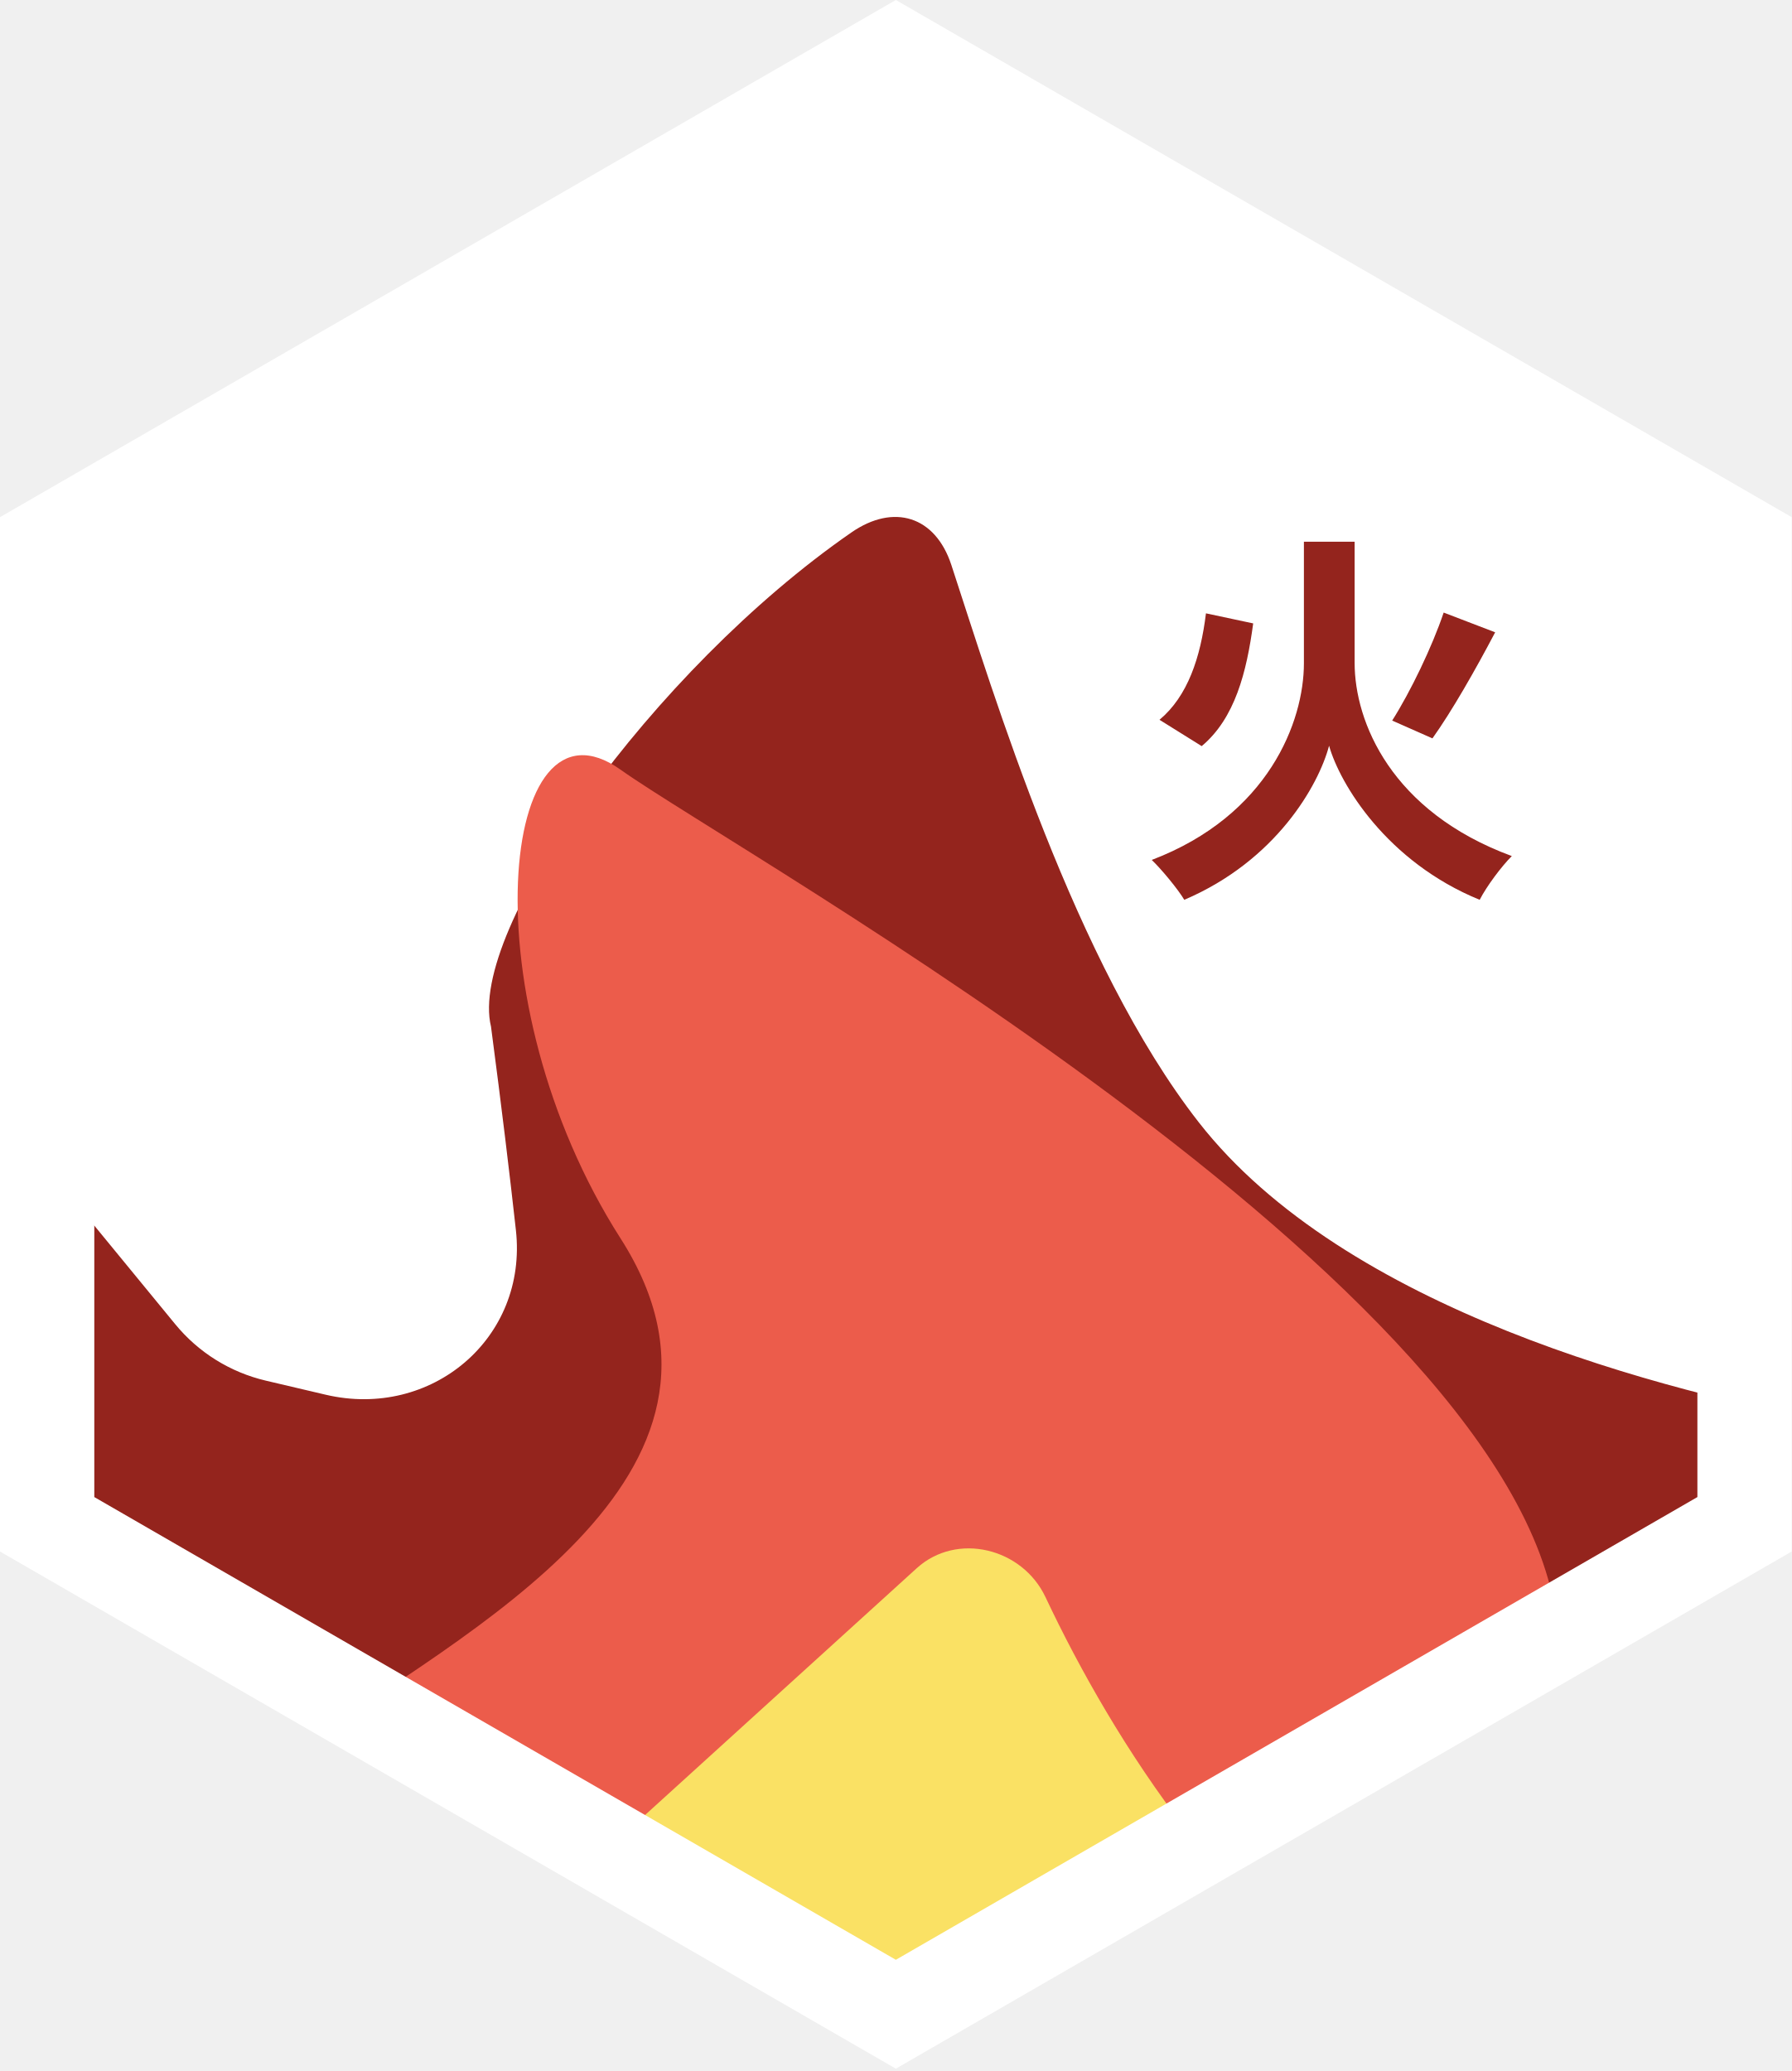
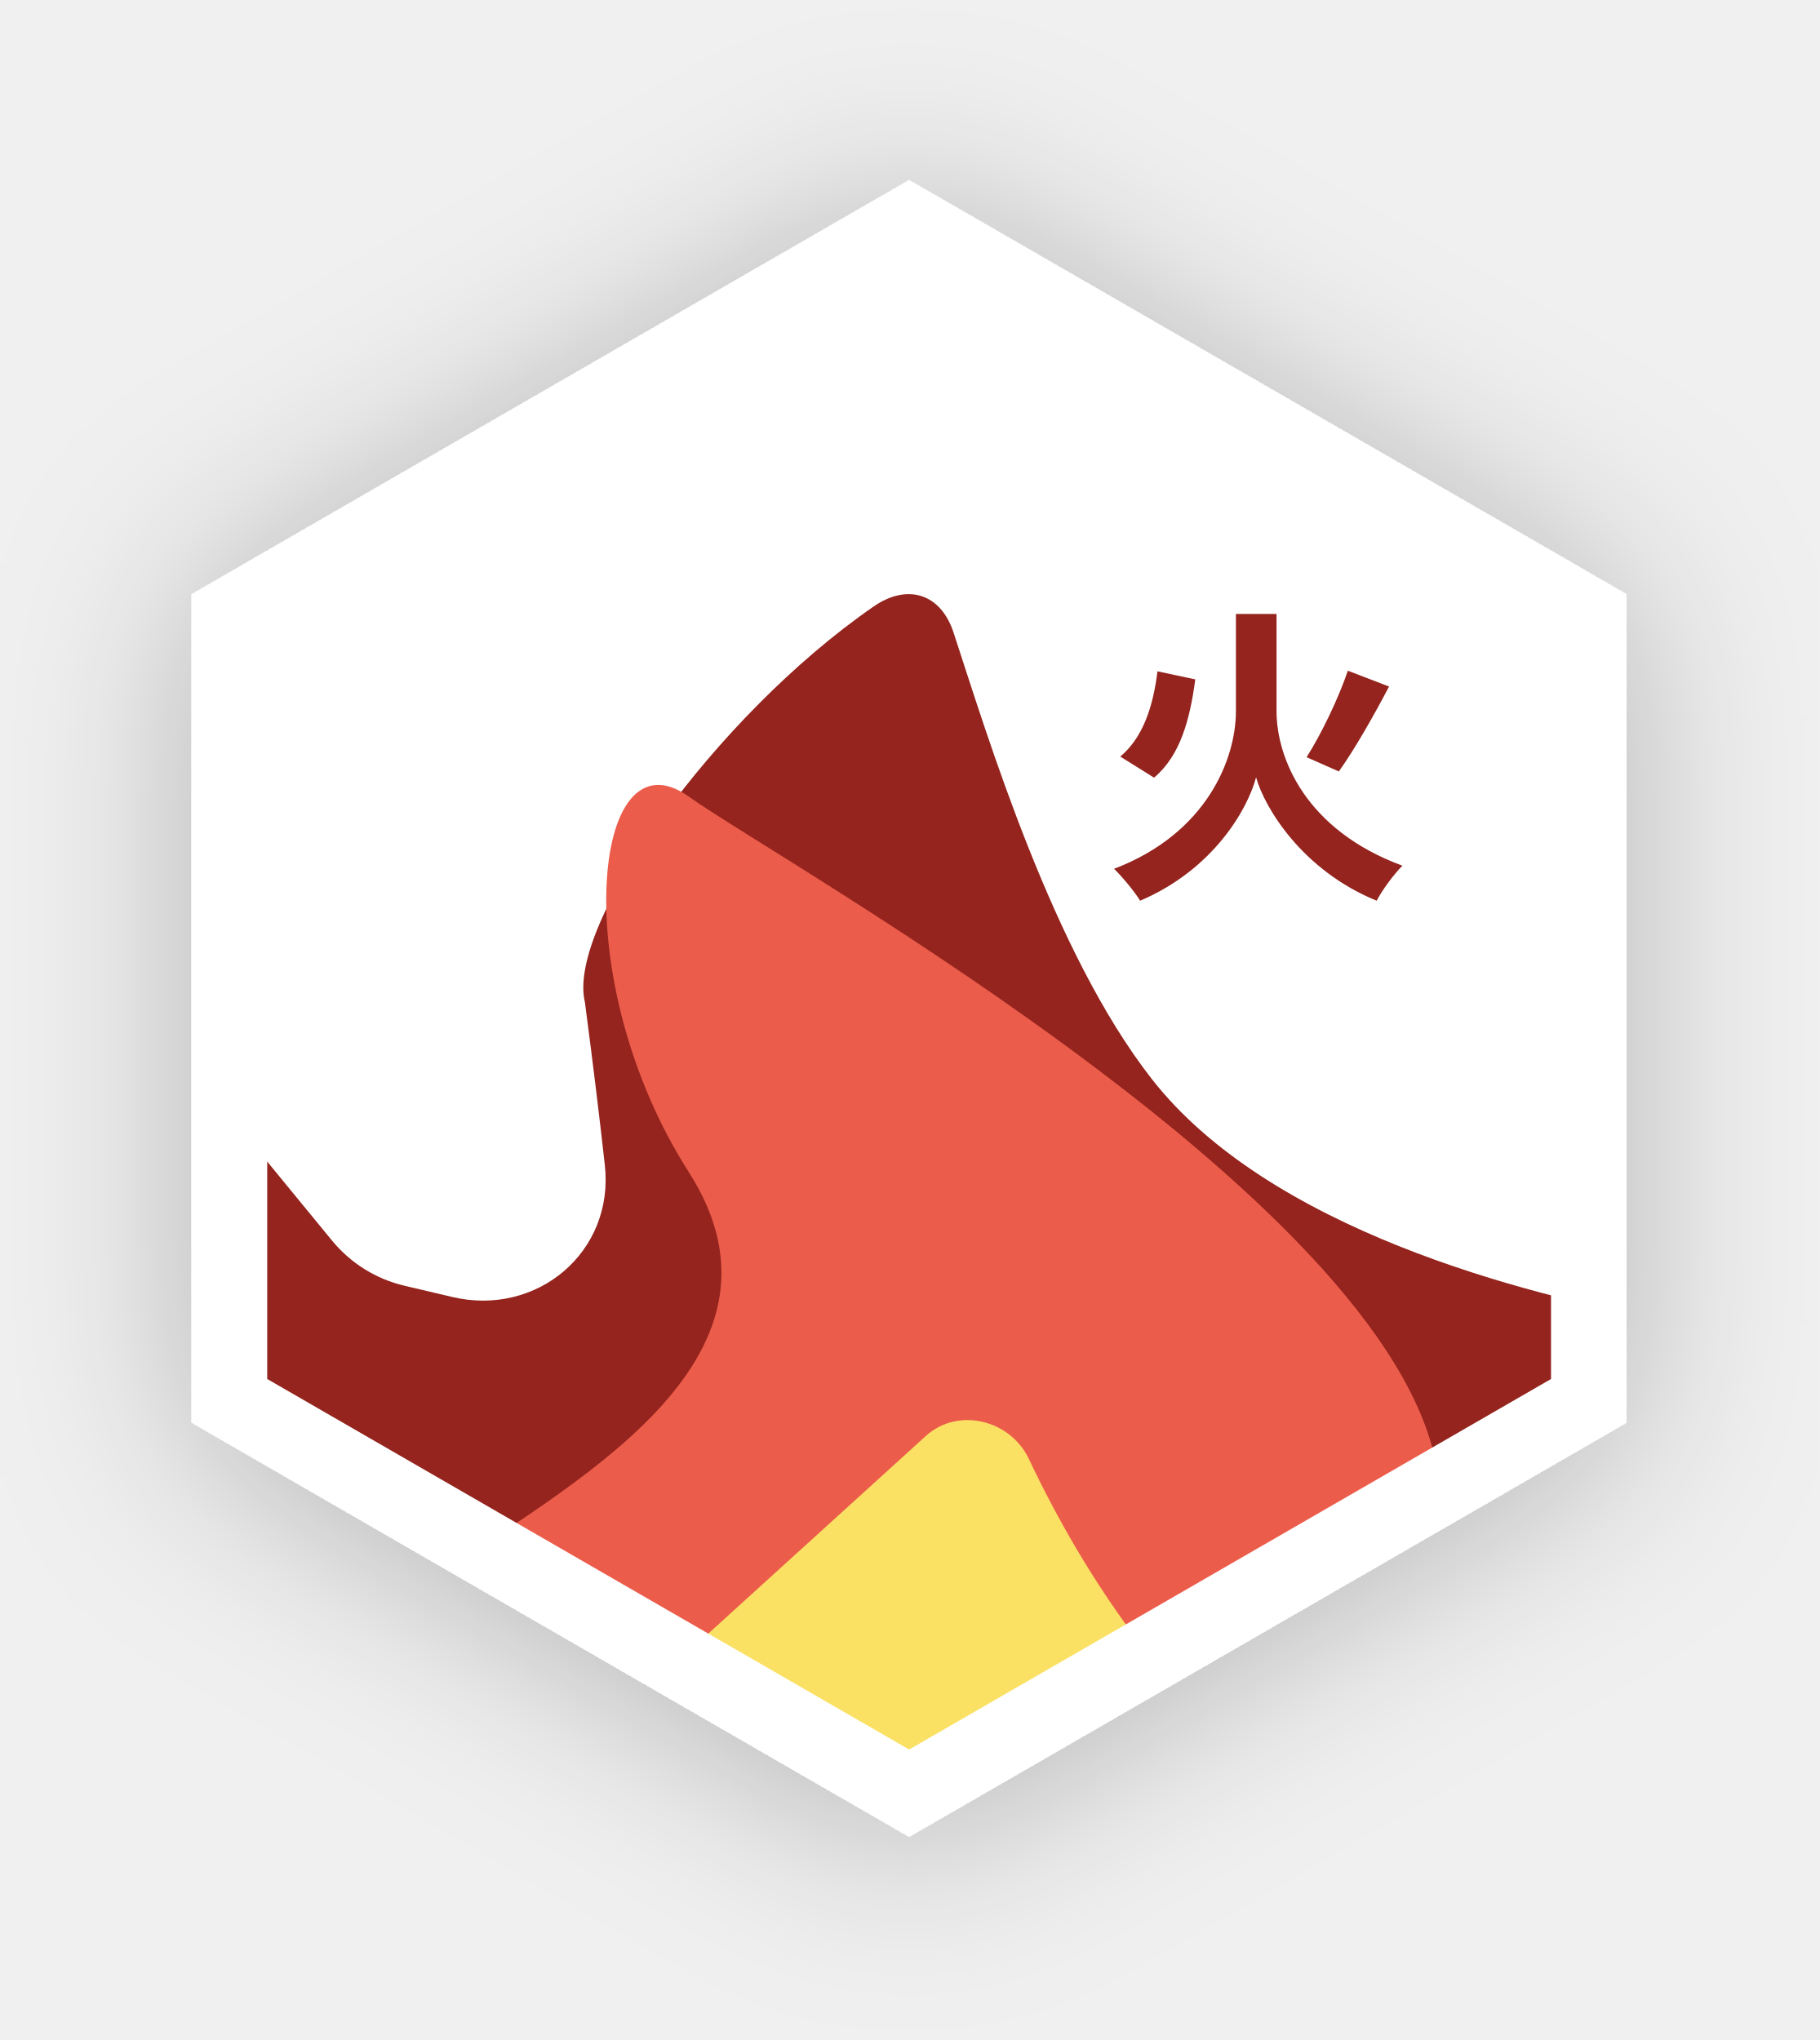
- <svg xmlns="http://www.w3.org/2000/svg" width="500" height="578" viewBox="0 0 500 578" fill="none">
-   <path d="M250 0L500 144.338V433.013L250 577.35L0 433.013V144.338L250 0Z" fill="white" />
-   <mask id="mask0_1118_77" style="mask-type:alpha" maskUnits="userSpaceOnUse" x="26" y="30" width="448" height="517">
-     <path d="M250 30.387L473.684 159.531V417.819L250 546.963L26.316 417.819V159.531L250 30.387Z" fill="white" />
-   </mask>
-   <g mask="url(#mask0_1118_77)">
-     <path d="M48.909 369.582L24.547 339.896C2.271 312.75 -40.915 319.209 -54.274 351.685L-108.489 483.481C-114.437 497.94 -112.708 514.421 -103.889 527.33L43.963 743.752C53.208 757.284 68.903 764.939 85.258 763.894L541.282 734.746C567.845 733.048 587.544 709.411 584.426 682.978L555.803 440.336C553.232 418.545 535.775 401.464 514.186 397.544C463.748 388.386 375.3 365.447 334.516 313.204C299.971 268.955 277.411 193.991 265.484 157.663C261.008 144.03 249.393 140.437 237.596 148.604C182.008 187.081 130.476 259.704 137.024 286.523C140.017 309.228 142.273 327.998 143.972 343.343C147.311 373.491 120.381 396.19 90.854 389.247L74.17 385.324C64.25 382.992 55.373 377.46 48.909 369.582Z" fill="#94241D" />
-     <path d="M84.56 487.299C58.397 505.915 2.803 469.453 -40.249 433.011C-46.93 427.355 -58.142 435.929 -54.041 443.663L70.256 678.06C71.949 681.253 75.555 682.846 79.009 681.785C195.651 645.945 436.181 533.453 434.853 458.757C433.165 363.799 206.952 238.875 173.189 214.818C139.426 190.762 130.563 278.968 173.189 345.65C215.815 412.333 128.453 456.068 84.56 487.299Z" fill="#EC5C4B" />
-     <path d="M255.815 437.689L172.386 513.487C159.509 525.186 165.507 546.518 182.627 549.61C293.129 569.57 443.81 592.392 391.383 564.689C345.085 540.225 310.641 485.821 291.762 445.748C285.299 432.03 267.038 427.492 255.815 437.689Z" fill="#FAE164" />
+ <svg xmlns="http://www.w3.org/2000/svg" width="634" height="711" viewBox="0 0 634 711" fill="none">
+   <g filter="url(#filter0_d_1118_77)">
+     <path d="M316.8 62.8L566.8 207.137V495.813L316.8 640.15L66.8 495.813V207.137L316.8 62.8Z" fill="white" />
+     <mask id="mask0_1118_77" style="mask-type:alpha" maskUnits="userSpaceOnUse" x="93" y="93" width="448" height="517">
+       <path d="M316.8 93.186L540.484 222.331V480.619L316.8 609.763L93.116 480.619V222.331L316.8 93.186Z" fill="white" />
+     </mask>
+     <g mask="url(#mask0_1118_77)">
+       <path d="M115.709 432.382L91.347 402.695C69.071 375.55 25.885 382.009 12.526 414.484L-41.689 546.281C-47.637 560.739 -45.908 577.22 -37.089 590.13L110.763 806.552C120.008 820.084 135.703 827.739 152.058 826.694L608.082 797.546C634.645 795.848 654.344 772.211 651.226 745.778L622.603 503.136C620.032 481.345 602.575 464.264 580.986 460.344C530.548 451.186 442.1 428.247 401.316 376.004C366.771 331.755 344.211 256.791 332.284 220.462C327.808 206.83 316.193 203.237 304.396 211.403C248.808 249.881 197.276 322.504 203.824 349.322C206.817 372.028 209.073 390.798 210.772 406.143C214.111 436.291 187.181 458.989 157.654 452.047L140.97 448.124C131.05 445.791 122.173 440.26 115.709 432.382Z" fill="#94241D" />
+       <path d="M151.36 550.099C125.197 568.715 69.603 532.252 26.551 495.811C19.87 490.155 8.658 498.729 12.759 506.463L137.056 740.86C138.749 744.052 142.355 745.646 145.809 744.585C262.451 708.745 502.981 596.253 501.653 521.557C499.965 426.599 273.752 301.674 239.989 277.618C206.226 253.562 197.363 341.768 239.989 408.45C282.615 475.133 195.253 518.868 151.36 550.099Z" fill="#EC5C4B" />
+       <path d="M322.615 500.489L239.186 576.287C226.309 587.986 232.307 609.318 249.427 612.41C359.929 632.37 510.61 655.192 458.183 627.489C411.885 603.025 377.441 548.62 358.562 508.548C352.099 494.83 333.838 490.292 322.615 500.489Z" fill="#FAE164" />
+     </g>
+     <path d="M403.342 233.978L416.523 236.787C414.686 250.4 411.445 263.257 402.153 271.036L390.377 263.69C398.264 257.099 401.829 246.295 403.342 233.978ZM469.68 233.762L484.049 239.272C478.539 249.752 471.948 261.313 466.546 268.876L455.31 263.906C460.388 255.911 466.438 243.378 469.68 233.762ZM444.83 213.99V247.807C444.83 264.23 454.986 289.296 488.695 301.72C485.778 304.638 481.672 310.148 479.727 313.929C453.797 303.341 440.724 281.625 437.699 270.928C434.782 281.949 422.897 303.017 397.291 313.929C395.563 311.012 391.025 305.502 388.216 302.801C420.845 290.376 430.676 264.122 430.676 247.915V213.99H444.83Z" fill="#94241D" />
  </g>
-   <path d="M336.542 171.178L349.723 173.987C347.886 187.601 344.645 200.458 335.353 208.237L323.577 200.89C331.464 194.299 335.029 183.495 336.542 171.178ZM402.88 170.962L417.249 176.472C411.739 186.952 405.148 198.513 399.746 206.076L388.51 201.106C393.588 193.111 399.638 180.578 402.88 170.962ZM378.03 151.19V185.008C378.03 201.43 388.186 226.496 421.895 238.921C418.978 241.838 414.872 247.348 412.928 251.129C386.997 240.541 373.924 218.825 370.899 208.129C367.982 219.149 356.097 240.217 330.491 251.129C328.763 248.212 324.225 242.702 321.416 240.001C354.045 227.576 363.876 201.322 363.876 185.116V151.19H378.03Z" fill="#94241D" />
+   <defs>
+     <filter id="filter0_d_1118_77" x="-1.52588e-05" y="-0" width="633.6" height="710.951" filterUnits="userSpaceOnUse" color-interpolation-filters="sRGB">
+       <feFlood flood-opacity="0" result="BackgroundImageFix" />
+       <feColorMatrix in="SourceAlpha" type="matrix" values="0 0 0 0 0 0 0 0 0 0 0 0 0 0 0 0 0 0 127 0" result="hardAlpha" />
+       <feOffset dy="4" />
+       <feGaussianBlur stdDeviation="33.4" />
+       <feComposite in2="hardAlpha" operator="out" />
+       <feColorMatrix type="matrix" values="0 0 0 0 0 0 0 0 0 0 0 0 0 0 0 0 0 0 0.25 0" />
+       <feBlend mode="normal" in2="BackgroundImageFix" result="effect1_dropShadow_1118_77" />
+       <feBlend mode="normal" in="SourceGraphic" in2="effect1_dropShadow_1118_77" result="shape" />
+     </filter>
+   </defs>
</svg>
